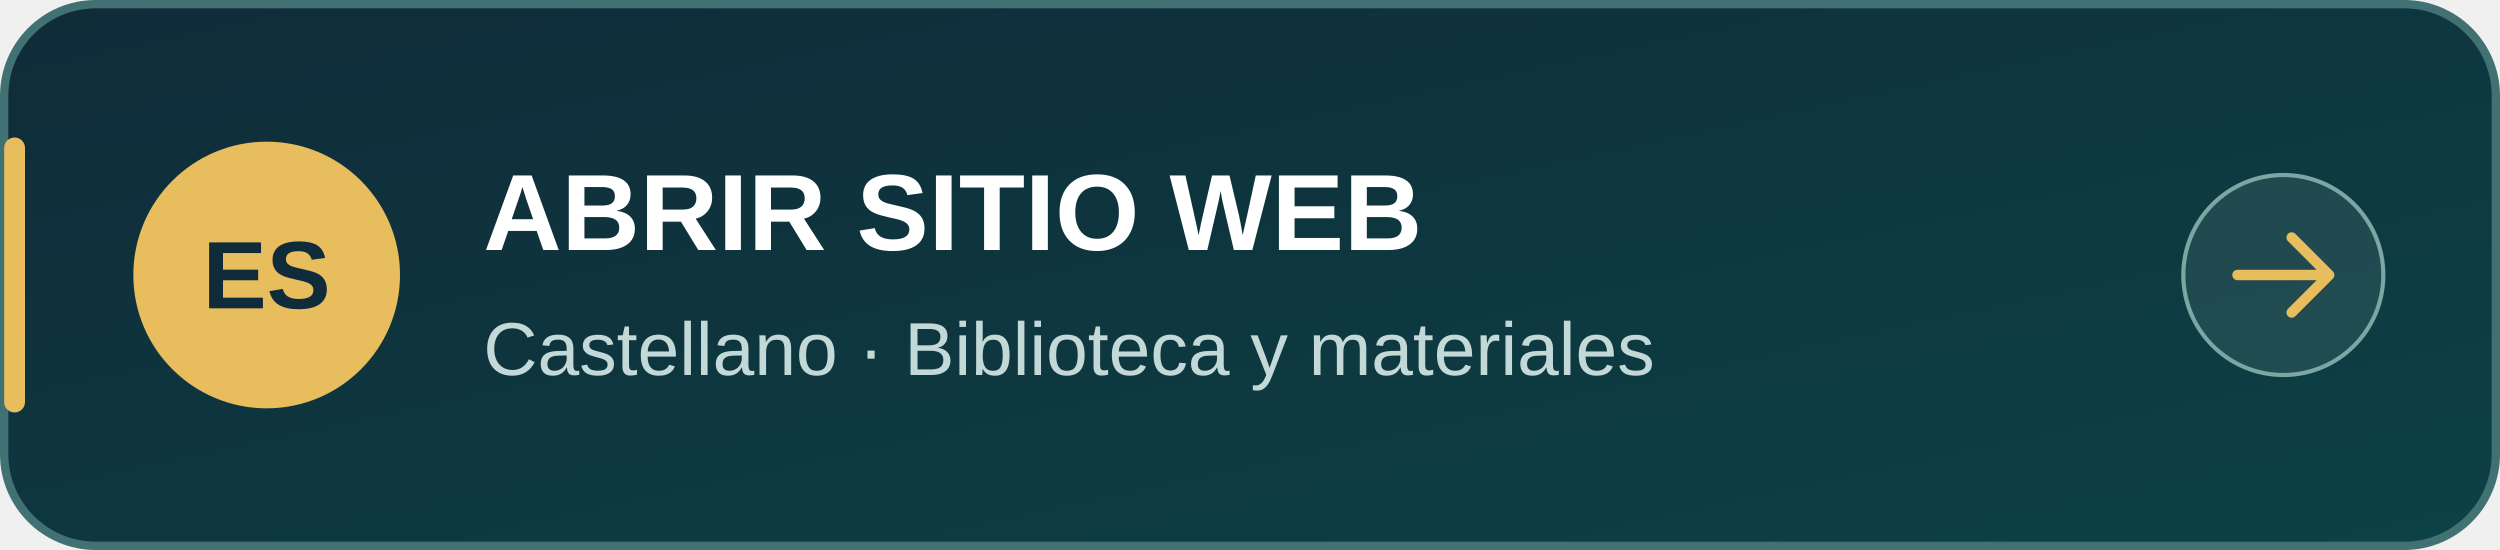
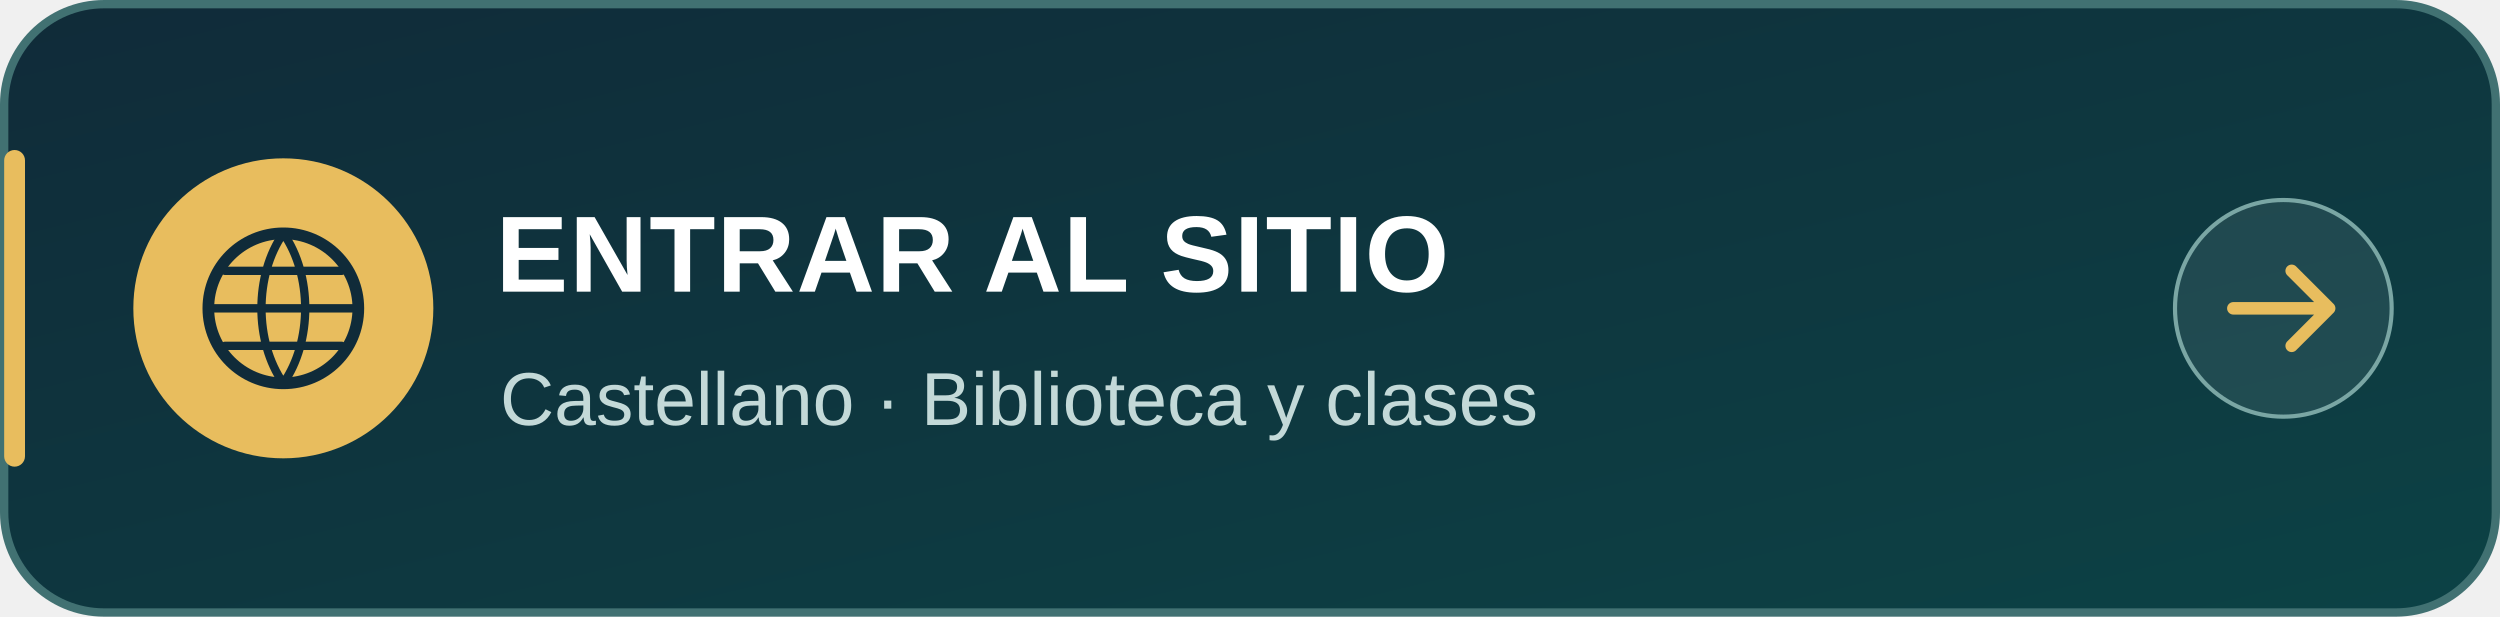
- <svg xmlns="http://www.w3.org/2000/svg" width="600" height="132" viewBox="0 0 600 132" role="img" aria-labelledby="title desc">
+ <svg xmlns="http://www.w3.org/2000/svg" width="600" height="148" viewBox="0 0 600 148" role="img" aria-labelledby="title desc">
  <defs>
    <linearGradient id="panel" x1="0" y1="0" x2="1" y2="1">
      <stop stop-color="#102b39" />
      <stop offset="1" stop-color="#0c4245" />
    </linearGradient>
  </defs>
-   <rect x="1" y="1" width="598" height="130" rx="22" fill="url(#panel)" stroke="#417172" stroke-width="2" />
-   <rect x="1" y="33" width="5" height="66" rx="2.5" fill="#e8bd5e" />
-   <circle cx="64" cy="66" r="32" fill="#e8bd5e" />
-   <text x="64" y="74" text-anchor="middle" fill="#102b39" font-family="Segoe UI,Arial,sans-serif" font-size="23" font-weight="700">ES</text>
-   <text x="116" y="60" fill="#ffffff" font-family="Segoe UI,Arial,sans-serif" font-size="26" font-weight="700">ABRIR SITIO WEB</text>
-   <text x="116" y="90" fill="#c3d9d8" font-family="Segoe UI,Arial,sans-serif" font-size="18">Castellano · Biblioteca y materiales</text>
-   <circle cx="548" cy="66" r="24" fill="#ffffff" fill-opacity=".08" stroke="#7aa6a4" />
-   <path d="M537 66h22m-9-9 9 9-9 9" fill="none" stroke="#e8bd5e" stroke-width="2.5" stroke-linecap="round" stroke-linejoin="round" />
+   <rect x="1" y="1" width="598" height="146" rx="24" fill="url(#panel)" stroke="#417172" stroke-width="2" />
+   <rect x="1" y="36" width="5" height="76" rx="2.5" fill="#e8bd5e" />
+   <circle cx="68" cy="74" r="36" fill="#e8bd5e" />
+   <circle cx="68" cy="74" r="18" fill="none" stroke="#102b39" stroke-width="2.8" />
+   <path d="M50 74h36M68 56c-7 10-7 26 0 36M68 56c7 10 7 26 0 36M54 65h28M54 83h28" fill="none" stroke="#102b39" stroke-width="2" stroke-linecap="round" />
+   <text x="119" y="70" fill="#fff" font-family="Segoe UI,Arial,sans-serif" font-size="26" font-weight="700" letter-spacing=".35">ENTRAR AL SITIO</text>
+   <text x="120" y="102" fill="#c3d9d8" font-family="Segoe UI,Arial,sans-serif" font-size="18">Castellano · Biblioteca y clases</text>
+   <circle cx="548" cy="74" r="26" fill="#fff" fill-opacity=".08" stroke="#7aa6a4" />
+   <path d="M536 74h23m-9-9 9 9-9 9" fill="none" stroke="#e8bd5e" stroke-width="3" stroke-linecap="round" stroke-linejoin="round" />
</svg>
